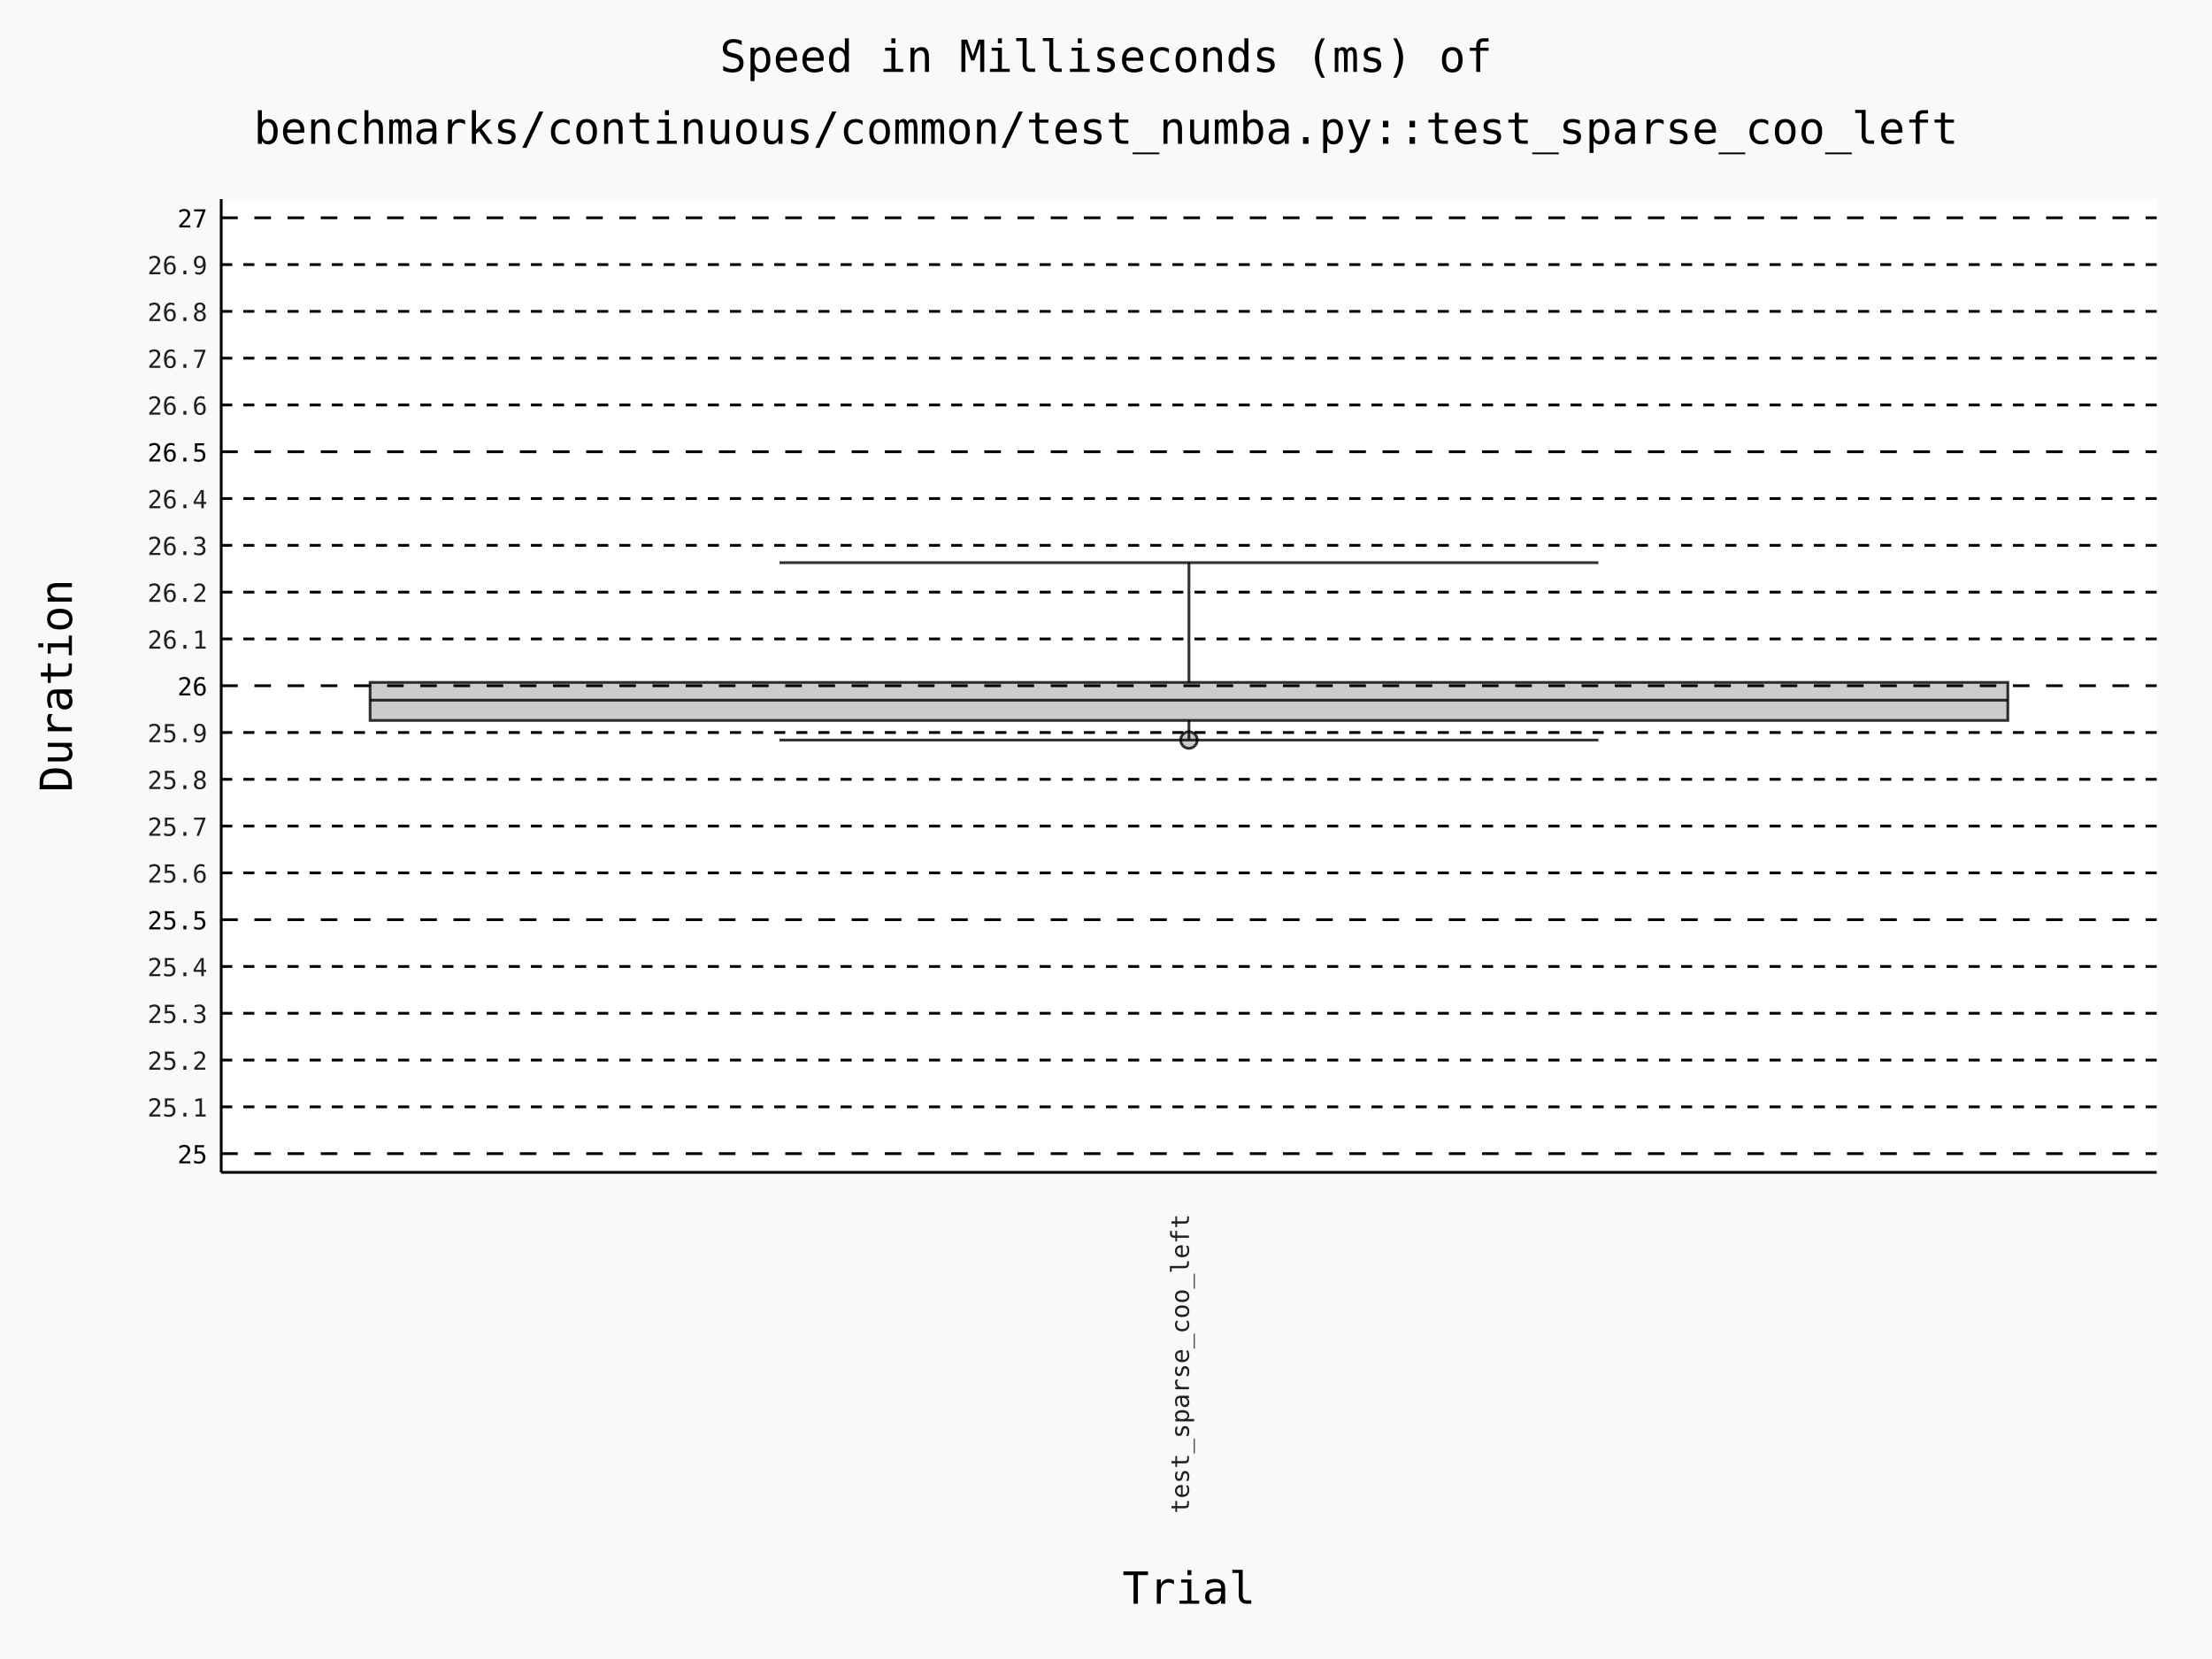
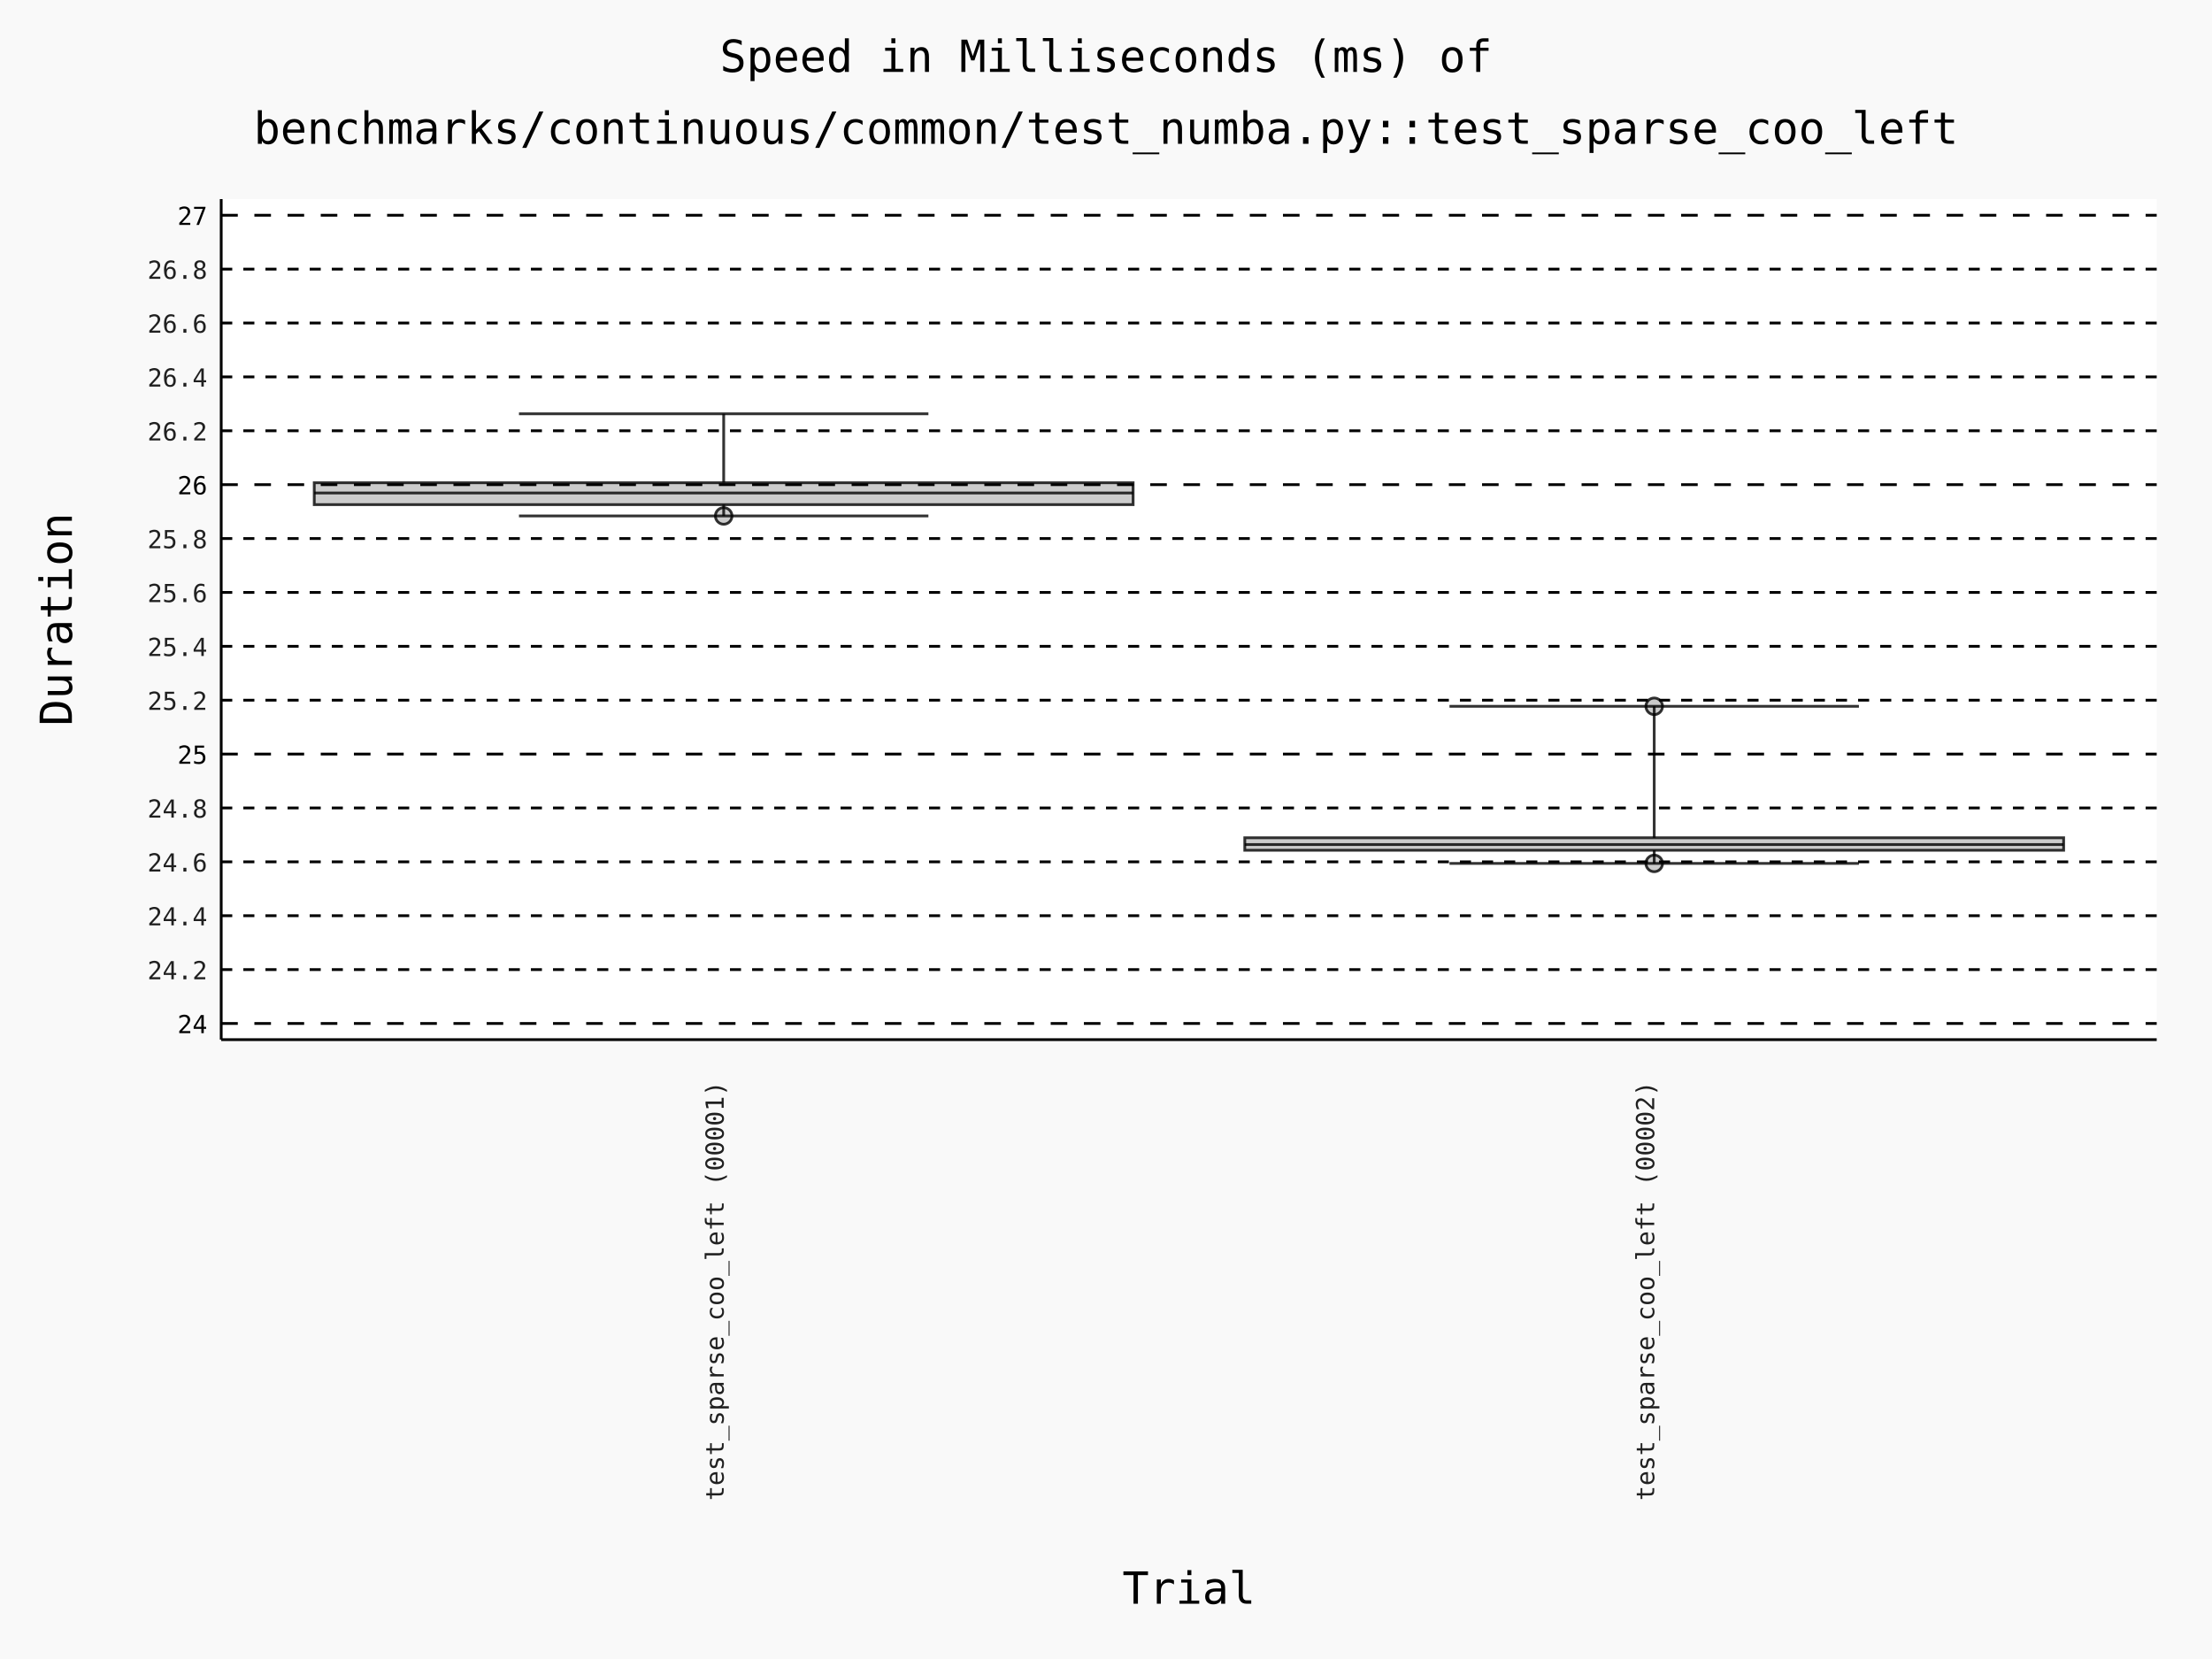
- <svg xmlns="http://www.w3.org/2000/svg" id="chart-57d04a05-7964-420a-b83d-b5ab533daa62" class="pygal-chart" viewBox="0 0 800 600">
+ <svg xmlns="http://www.w3.org/2000/svg" id="chart-39530186-7dd1-4b30-ba86-76fc34360bc7" class="pygal-chart" viewBox="0 0 800 600">
  <defs>
-     <style type="text/css">#chart-57d04a05-7964-420a-b83d-b5ab533daa62{-webkit-user-select:none;-webkit-font-smoothing:antialiased;font-family:Consolas,"Deja Vu Sans Mono","Bitstream Vera Sans Mono","Courier New",monospace}#chart-57d04a05-7964-420a-b83d-b5ab533daa62 .title{font-family:Consolas,"Deja Vu Sans Mono","Bitstream Vera Sans Mono","Courier New",monospace;font-size:16px}#chart-57d04a05-7964-420a-b83d-b5ab533daa62 .legends .legend text{font-family:Consolas,"Deja Vu Sans Mono","Bitstream Vera Sans Mono","Courier New",monospace;font-size:14px}#chart-57d04a05-7964-420a-b83d-b5ab533daa62 .axis text{font-family:Consolas,"Deja Vu Sans Mono","Bitstream Vera Sans Mono","Courier New",monospace;font-size:10px}#chart-57d04a05-7964-420a-b83d-b5ab533daa62 .axis text.major{font-family:Consolas,"Deja Vu Sans Mono","Bitstream Vera Sans Mono","Courier New",monospace;font-size:10px}#chart-57d04a05-7964-420a-b83d-b5ab533daa62 .text-overlay text.value{font-family:Consolas,"Deja Vu Sans Mono","Bitstream Vera Sans Mono","Courier New",monospace;font-size:16px}#chart-57d04a05-7964-420a-b83d-b5ab533daa62 .text-overlay text.label{font-family:Consolas,"Deja Vu Sans Mono","Bitstream Vera Sans Mono","Courier New",monospace;font-size:10px}#chart-57d04a05-7964-420a-b83d-b5ab533daa62 .tooltip{font-family:Consolas,"Deja Vu Sans Mono","Bitstream Vera Sans Mono","Courier New",monospace;font-size:14px}#chart-57d04a05-7964-420a-b83d-b5ab533daa62 text.no_data{font-family:Consolas,"Deja Vu Sans Mono","Bitstream Vera Sans Mono","Courier New",monospace;font-size:64px}
- #chart-57d04a05-7964-420a-b83d-b5ab533daa62{background-color:rgba(249,249,249,1)}#chart-57d04a05-7964-420a-b83d-b5ab533daa62 path,#chart-57d04a05-7964-420a-b83d-b5ab533daa62 line,#chart-57d04a05-7964-420a-b83d-b5ab533daa62 rect,#chart-57d04a05-7964-420a-b83d-b5ab533daa62 circle{-webkit-transition:150ms;-moz-transition:150ms;transition:150ms}#chart-57d04a05-7964-420a-b83d-b5ab533daa62 .graph &gt; .background{fill:rgba(249,249,249,1)}#chart-57d04a05-7964-420a-b83d-b5ab533daa62 .plot &gt; .background{fill:rgba(255,255,255,1)}#chart-57d04a05-7964-420a-b83d-b5ab533daa62 .graph{fill:rgba(0,0,0,.87)}#chart-57d04a05-7964-420a-b83d-b5ab533daa62 text.no_data{fill:rgba(0,0,0,1)}#chart-57d04a05-7964-420a-b83d-b5ab533daa62 .title{fill:rgba(0,0,0,1)}#chart-57d04a05-7964-420a-b83d-b5ab533daa62 .legends .legend text{fill:rgba(0,0,0,.87)}#chart-57d04a05-7964-420a-b83d-b5ab533daa62 .legends .legend:hover text{fill:rgba(0,0,0,1)}#chart-57d04a05-7964-420a-b83d-b5ab533daa62 .axis .line{stroke:rgba(0,0,0,1)}#chart-57d04a05-7964-420a-b83d-b5ab533daa62 .axis .guide.line{stroke:rgba(0,0,0,.54)}#chart-57d04a05-7964-420a-b83d-b5ab533daa62 .axis .major.line{stroke:rgba(0,0,0,.87)}#chart-57d04a05-7964-420a-b83d-b5ab533daa62 .axis text.major{fill:rgba(0,0,0,1)}#chart-57d04a05-7964-420a-b83d-b5ab533daa62 .axis.y .guides:hover .guide.line,#chart-57d04a05-7964-420a-b83d-b5ab533daa62 .line-graph .axis.x .guides:hover .guide.line,#chart-57d04a05-7964-420a-b83d-b5ab533daa62 .stackedline-graph .axis.x .guides:hover .guide.line,#chart-57d04a05-7964-420a-b83d-b5ab533daa62 .xy-graph .axis.x .guides:hover .guide.line{stroke:rgba(0,0,0,1)}#chart-57d04a05-7964-420a-b83d-b5ab533daa62 .axis .guides:hover text{fill:rgba(0,0,0,1)}#chart-57d04a05-7964-420a-b83d-b5ab533daa62 .reactive{fill-opacity:.7;stroke-opacity:.8;stroke-width:1}#chart-57d04a05-7964-420a-b83d-b5ab533daa62 .ci{stroke:rgba(0,0,0,.87)}#chart-57d04a05-7964-420a-b83d-b5ab533daa62 .reactive.active,#chart-57d04a05-7964-420a-b83d-b5ab533daa62 .active .reactive{fill-opacity:.8;stroke-opacity:.9;stroke-width:4}#chart-57d04a05-7964-420a-b83d-b5ab533daa62 .ci .reactive.active{stroke-width:1.5}#chart-57d04a05-7964-420a-b83d-b5ab533daa62 .series text{fill:rgba(0,0,0,1)}#chart-57d04a05-7964-420a-b83d-b5ab533daa62 .tooltip rect{fill:rgba(255,255,255,1);stroke:rgba(0,0,0,1);-webkit-transition:opacity 150ms;-moz-transition:opacity 150ms;transition:opacity 150ms}#chart-57d04a05-7964-420a-b83d-b5ab533daa62 .tooltip .label{fill:rgba(0,0,0,.87)}#chart-57d04a05-7964-420a-b83d-b5ab533daa62 .tooltip .label{fill:rgba(0,0,0,.87)}#chart-57d04a05-7964-420a-b83d-b5ab533daa62 .tooltip .legend{font-size:.8em;fill:rgba(0,0,0,.54)}#chart-57d04a05-7964-420a-b83d-b5ab533daa62 .tooltip .x_label{font-size:.6em;fill:rgba(0,0,0,1)}#chart-57d04a05-7964-420a-b83d-b5ab533daa62 .tooltip .xlink{font-size:.5em;text-decoration:underline}#chart-57d04a05-7964-420a-b83d-b5ab533daa62 .tooltip .value{font-size:1.5em}#chart-57d04a05-7964-420a-b83d-b5ab533daa62 .bound{font-size:.5em}#chart-57d04a05-7964-420a-b83d-b5ab533daa62 .max-value{font-size:.75em;fill:rgba(0,0,0,.54)}#chart-57d04a05-7964-420a-b83d-b5ab533daa62 .map-element{fill:rgba(255,255,255,1);stroke:rgba(0,0,0,.54) !important}#chart-57d04a05-7964-420a-b83d-b5ab533daa62 .map-element .reactive{fill-opacity:inherit;stroke-opacity:inherit}#chart-57d04a05-7964-420a-b83d-b5ab533daa62 .color-0,#chart-57d04a05-7964-420a-b83d-b5ab533daa62 .color-0 a:visited{stroke:#000000;fill:#000000}#chart-57d04a05-7964-420a-b83d-b5ab533daa62 .text-overlay .color-0 text{fill:white}
- #chart-57d04a05-7964-420a-b83d-b5ab533daa62 text.no_data{text-anchor:middle}#chart-57d04a05-7964-420a-b83d-b5ab533daa62 .guide.line{fill:none}#chart-57d04a05-7964-420a-b83d-b5ab533daa62 .centered{text-anchor:middle}#chart-57d04a05-7964-420a-b83d-b5ab533daa62 .title{text-anchor:middle}#chart-57d04a05-7964-420a-b83d-b5ab533daa62 .legends .legend text{fill-opacity:1}#chart-57d04a05-7964-420a-b83d-b5ab533daa62 .axis.x text{text-anchor:middle}#chart-57d04a05-7964-420a-b83d-b5ab533daa62 .axis.x:not(.web) text[transform]{text-anchor:start}#chart-57d04a05-7964-420a-b83d-b5ab533daa62 .axis.x:not(.web) text[transform].backwards{text-anchor:end}#chart-57d04a05-7964-420a-b83d-b5ab533daa62 .axis.y text{text-anchor:end}#chart-57d04a05-7964-420a-b83d-b5ab533daa62 .axis.y text[transform].backwards{text-anchor:start}#chart-57d04a05-7964-420a-b83d-b5ab533daa62 .axis.y2 text{text-anchor:start}#chart-57d04a05-7964-420a-b83d-b5ab533daa62 .axis.y2 text[transform].backwards{text-anchor:end}#chart-57d04a05-7964-420a-b83d-b5ab533daa62 .axis .guide.line{stroke-dasharray:4,4;stroke:black}#chart-57d04a05-7964-420a-b83d-b5ab533daa62 .axis .major.guide.line{stroke-dasharray:6,6;stroke:black}#chart-57d04a05-7964-420a-b83d-b5ab533daa62 .horizontal .axis.y .guide.line,#chart-57d04a05-7964-420a-b83d-b5ab533daa62 .horizontal .axis.y2 .guide.line,#chart-57d04a05-7964-420a-b83d-b5ab533daa62 .vertical .axis.x .guide.line{opacity:0}#chart-57d04a05-7964-420a-b83d-b5ab533daa62 .horizontal .axis.always_show .guide.line,#chart-57d04a05-7964-420a-b83d-b5ab533daa62 .vertical .axis.always_show .guide.line{opacity:1 !important}#chart-57d04a05-7964-420a-b83d-b5ab533daa62 .axis.y .guides:hover .guide.line,#chart-57d04a05-7964-420a-b83d-b5ab533daa62 .axis.y2 .guides:hover .guide.line,#chart-57d04a05-7964-420a-b83d-b5ab533daa62 .axis.x .guides:hover .guide.line{opacity:1}#chart-57d04a05-7964-420a-b83d-b5ab533daa62 .axis .guides:hover text{opacity:1}#chart-57d04a05-7964-420a-b83d-b5ab533daa62 .nofill{fill:none}#chart-57d04a05-7964-420a-b83d-b5ab533daa62 .subtle-fill{fill-opacity:.2}#chart-57d04a05-7964-420a-b83d-b5ab533daa62 .dot{stroke-width:1px;fill-opacity:1;stroke-opacity:1}#chart-57d04a05-7964-420a-b83d-b5ab533daa62 .dot.active{stroke-width:5px}#chart-57d04a05-7964-420a-b83d-b5ab533daa62 .dot.negative{fill:transparent}#chart-57d04a05-7964-420a-b83d-b5ab533daa62 text,#chart-57d04a05-7964-420a-b83d-b5ab533daa62 tspan{stroke:none !important}#chart-57d04a05-7964-420a-b83d-b5ab533daa62 .series text.active{opacity:1}#chart-57d04a05-7964-420a-b83d-b5ab533daa62 .tooltip rect{fill-opacity:.95;stroke-width:.5}#chart-57d04a05-7964-420a-b83d-b5ab533daa62 .tooltip text{fill-opacity:1}#chart-57d04a05-7964-420a-b83d-b5ab533daa62 .showable{visibility:hidden}#chart-57d04a05-7964-420a-b83d-b5ab533daa62 .showable.shown{visibility:visible}#chart-57d04a05-7964-420a-b83d-b5ab533daa62 .gauge-background{fill:rgba(229,229,229,1);stroke:none}#chart-57d04a05-7964-420a-b83d-b5ab533daa62 .bg-lines{stroke:rgba(249,249,249,1);stroke-width:2px}
+     <style type="text/css">#chart-39530186-7dd1-4b30-ba86-76fc34360bc7{-webkit-user-select:none;-webkit-font-smoothing:antialiased;font-family:Consolas,"Deja Vu Sans Mono","Bitstream Vera Sans Mono","Courier New",monospace}#chart-39530186-7dd1-4b30-ba86-76fc34360bc7 .title{font-family:Consolas,"Deja Vu Sans Mono","Bitstream Vera Sans Mono","Courier New",monospace;font-size:16px}#chart-39530186-7dd1-4b30-ba86-76fc34360bc7 .legends .legend text{font-family:Consolas,"Deja Vu Sans Mono","Bitstream Vera Sans Mono","Courier New",monospace;font-size:14px}#chart-39530186-7dd1-4b30-ba86-76fc34360bc7 .axis text{font-family:Consolas,"Deja Vu Sans Mono","Bitstream Vera Sans Mono","Courier New",monospace;font-size:10px}#chart-39530186-7dd1-4b30-ba86-76fc34360bc7 .axis text.major{font-family:Consolas,"Deja Vu Sans Mono","Bitstream Vera Sans Mono","Courier New",monospace;font-size:10px}#chart-39530186-7dd1-4b30-ba86-76fc34360bc7 .text-overlay text.value{font-family:Consolas,"Deja Vu Sans Mono","Bitstream Vera Sans Mono","Courier New",monospace;font-size:16px}#chart-39530186-7dd1-4b30-ba86-76fc34360bc7 .text-overlay text.label{font-family:Consolas,"Deja Vu Sans Mono","Bitstream Vera Sans Mono","Courier New",monospace;font-size:10px}#chart-39530186-7dd1-4b30-ba86-76fc34360bc7 .tooltip{font-family:Consolas,"Deja Vu Sans Mono","Bitstream Vera Sans Mono","Courier New",monospace;font-size:14px}#chart-39530186-7dd1-4b30-ba86-76fc34360bc7 text.no_data{font-family:Consolas,"Deja Vu Sans Mono","Bitstream Vera Sans Mono","Courier New",monospace;font-size:64px}
+ #chart-39530186-7dd1-4b30-ba86-76fc34360bc7{background-color:rgba(249,249,249,1)}#chart-39530186-7dd1-4b30-ba86-76fc34360bc7 path,#chart-39530186-7dd1-4b30-ba86-76fc34360bc7 line,#chart-39530186-7dd1-4b30-ba86-76fc34360bc7 rect,#chart-39530186-7dd1-4b30-ba86-76fc34360bc7 circle{-webkit-transition:150ms;-moz-transition:150ms;transition:150ms}#chart-39530186-7dd1-4b30-ba86-76fc34360bc7 .graph &gt; .background{fill:rgba(249,249,249,1)}#chart-39530186-7dd1-4b30-ba86-76fc34360bc7 .plot &gt; .background{fill:rgba(255,255,255,1)}#chart-39530186-7dd1-4b30-ba86-76fc34360bc7 .graph{fill:rgba(0,0,0,.87)}#chart-39530186-7dd1-4b30-ba86-76fc34360bc7 text.no_data{fill:rgba(0,0,0,1)}#chart-39530186-7dd1-4b30-ba86-76fc34360bc7 .title{fill:rgba(0,0,0,1)}#chart-39530186-7dd1-4b30-ba86-76fc34360bc7 .legends .legend text{fill:rgba(0,0,0,.87)}#chart-39530186-7dd1-4b30-ba86-76fc34360bc7 .legends .legend:hover text{fill:rgba(0,0,0,1)}#chart-39530186-7dd1-4b30-ba86-76fc34360bc7 .axis .line{stroke:rgba(0,0,0,1)}#chart-39530186-7dd1-4b30-ba86-76fc34360bc7 .axis .guide.line{stroke:rgba(0,0,0,.54)}#chart-39530186-7dd1-4b30-ba86-76fc34360bc7 .axis .major.line{stroke:rgba(0,0,0,.87)}#chart-39530186-7dd1-4b30-ba86-76fc34360bc7 .axis text.major{fill:rgba(0,0,0,1)}#chart-39530186-7dd1-4b30-ba86-76fc34360bc7 .axis.y .guides:hover .guide.line,#chart-39530186-7dd1-4b30-ba86-76fc34360bc7 .line-graph .axis.x .guides:hover .guide.line,#chart-39530186-7dd1-4b30-ba86-76fc34360bc7 .stackedline-graph .axis.x .guides:hover .guide.line,#chart-39530186-7dd1-4b30-ba86-76fc34360bc7 .xy-graph .axis.x .guides:hover .guide.line{stroke:rgba(0,0,0,1)}#chart-39530186-7dd1-4b30-ba86-76fc34360bc7 .axis .guides:hover text{fill:rgba(0,0,0,1)}#chart-39530186-7dd1-4b30-ba86-76fc34360bc7 .reactive{fill-opacity:.7;stroke-opacity:.8;stroke-width:1}#chart-39530186-7dd1-4b30-ba86-76fc34360bc7 .ci{stroke:rgba(0,0,0,.87)}#chart-39530186-7dd1-4b30-ba86-76fc34360bc7 .reactive.active,#chart-39530186-7dd1-4b30-ba86-76fc34360bc7 .active .reactive{fill-opacity:.8;stroke-opacity:.9;stroke-width:4}#chart-39530186-7dd1-4b30-ba86-76fc34360bc7 .ci .reactive.active{stroke-width:1.5}#chart-39530186-7dd1-4b30-ba86-76fc34360bc7 .series text{fill:rgba(0,0,0,1)}#chart-39530186-7dd1-4b30-ba86-76fc34360bc7 .tooltip rect{fill:rgba(255,255,255,1);stroke:rgba(0,0,0,1);-webkit-transition:opacity 150ms;-moz-transition:opacity 150ms;transition:opacity 150ms}#chart-39530186-7dd1-4b30-ba86-76fc34360bc7 .tooltip .label{fill:rgba(0,0,0,.87)}#chart-39530186-7dd1-4b30-ba86-76fc34360bc7 .tooltip .label{fill:rgba(0,0,0,.87)}#chart-39530186-7dd1-4b30-ba86-76fc34360bc7 .tooltip .legend{font-size:.8em;fill:rgba(0,0,0,.54)}#chart-39530186-7dd1-4b30-ba86-76fc34360bc7 .tooltip .x_label{font-size:.6em;fill:rgba(0,0,0,1)}#chart-39530186-7dd1-4b30-ba86-76fc34360bc7 .tooltip .xlink{font-size:.5em;text-decoration:underline}#chart-39530186-7dd1-4b30-ba86-76fc34360bc7 .tooltip .value{font-size:1.5em}#chart-39530186-7dd1-4b30-ba86-76fc34360bc7 .bound{font-size:.5em}#chart-39530186-7dd1-4b30-ba86-76fc34360bc7 .max-value{font-size:.75em;fill:rgba(0,0,0,.54)}#chart-39530186-7dd1-4b30-ba86-76fc34360bc7 .map-element{fill:rgba(255,255,255,1);stroke:rgba(0,0,0,.54) !important}#chart-39530186-7dd1-4b30-ba86-76fc34360bc7 .map-element .reactive{fill-opacity:inherit;stroke-opacity:inherit}#chart-39530186-7dd1-4b30-ba86-76fc34360bc7 .color-0,#chart-39530186-7dd1-4b30-ba86-76fc34360bc7 .color-0 a:visited{stroke:#000000;fill:#000000}#chart-39530186-7dd1-4b30-ba86-76fc34360bc7 .color-1,#chart-39530186-7dd1-4b30-ba86-76fc34360bc7 .color-1 a:visited{stroke:#000000;fill:#000000}#chart-39530186-7dd1-4b30-ba86-76fc34360bc7 .text-overlay .color-0 text{fill:white}#chart-39530186-7dd1-4b30-ba86-76fc34360bc7 .text-overlay .color-1 text{fill:white}
+ #chart-39530186-7dd1-4b30-ba86-76fc34360bc7 text.no_data{text-anchor:middle}#chart-39530186-7dd1-4b30-ba86-76fc34360bc7 .guide.line{fill:none}#chart-39530186-7dd1-4b30-ba86-76fc34360bc7 .centered{text-anchor:middle}#chart-39530186-7dd1-4b30-ba86-76fc34360bc7 .title{text-anchor:middle}#chart-39530186-7dd1-4b30-ba86-76fc34360bc7 .legends .legend text{fill-opacity:1}#chart-39530186-7dd1-4b30-ba86-76fc34360bc7 .axis.x text{text-anchor:middle}#chart-39530186-7dd1-4b30-ba86-76fc34360bc7 .axis.x:not(.web) text[transform]{text-anchor:start}#chart-39530186-7dd1-4b30-ba86-76fc34360bc7 .axis.x:not(.web) text[transform].backwards{text-anchor:end}#chart-39530186-7dd1-4b30-ba86-76fc34360bc7 .axis.y text{text-anchor:end}#chart-39530186-7dd1-4b30-ba86-76fc34360bc7 .axis.y text[transform].backwards{text-anchor:start}#chart-39530186-7dd1-4b30-ba86-76fc34360bc7 .axis.y2 text{text-anchor:start}#chart-39530186-7dd1-4b30-ba86-76fc34360bc7 .axis.y2 text[transform].backwards{text-anchor:end}#chart-39530186-7dd1-4b30-ba86-76fc34360bc7 .axis .guide.line{stroke-dasharray:4,4;stroke:black}#chart-39530186-7dd1-4b30-ba86-76fc34360bc7 .axis .major.guide.line{stroke-dasharray:6,6;stroke:black}#chart-39530186-7dd1-4b30-ba86-76fc34360bc7 .horizontal .axis.y .guide.line,#chart-39530186-7dd1-4b30-ba86-76fc34360bc7 .horizontal .axis.y2 .guide.line,#chart-39530186-7dd1-4b30-ba86-76fc34360bc7 .vertical .axis.x .guide.line{opacity:0}#chart-39530186-7dd1-4b30-ba86-76fc34360bc7 .horizontal .axis.always_show .guide.line,#chart-39530186-7dd1-4b30-ba86-76fc34360bc7 .vertical .axis.always_show .guide.line{opacity:1 !important}#chart-39530186-7dd1-4b30-ba86-76fc34360bc7 .axis.y .guides:hover .guide.line,#chart-39530186-7dd1-4b30-ba86-76fc34360bc7 .axis.y2 .guides:hover .guide.line,#chart-39530186-7dd1-4b30-ba86-76fc34360bc7 .axis.x .guides:hover .guide.line{opacity:1}#chart-39530186-7dd1-4b30-ba86-76fc34360bc7 .axis .guides:hover text{opacity:1}#chart-39530186-7dd1-4b30-ba86-76fc34360bc7 .nofill{fill:none}#chart-39530186-7dd1-4b30-ba86-76fc34360bc7 .subtle-fill{fill-opacity:.2}#chart-39530186-7dd1-4b30-ba86-76fc34360bc7 .dot{stroke-width:1px;fill-opacity:1;stroke-opacity:1}#chart-39530186-7dd1-4b30-ba86-76fc34360bc7 .dot.active{stroke-width:5px}#chart-39530186-7dd1-4b30-ba86-76fc34360bc7 .dot.negative{fill:transparent}#chart-39530186-7dd1-4b30-ba86-76fc34360bc7 text,#chart-39530186-7dd1-4b30-ba86-76fc34360bc7 tspan{stroke:none !important}#chart-39530186-7dd1-4b30-ba86-76fc34360bc7 .series text.active{opacity:1}#chart-39530186-7dd1-4b30-ba86-76fc34360bc7 .tooltip rect{fill-opacity:.95;stroke-width:.5}#chart-39530186-7dd1-4b30-ba86-76fc34360bc7 .tooltip text{fill-opacity:1}#chart-39530186-7dd1-4b30-ba86-76fc34360bc7 .showable{visibility:hidden}#chart-39530186-7dd1-4b30-ba86-76fc34360bc7 .showable.shown{visibility:visible}#chart-39530186-7dd1-4b30-ba86-76fc34360bc7 .gauge-background{fill:rgba(229,229,229,1);stroke:none}#chart-39530186-7dd1-4b30-ba86-76fc34360bc7 .bg-lines{stroke:rgba(249,249,249,1);stroke-width:2px}
.tooltip .value{font-size:1em !important}.axis text{font-size:9px !important}</style>
  </defs>
  <g class="graph custombox-graph vertical">
    <rect x="0" y="0" width="800" height="600" class="background" />
    <g transform="translate(80, 72)" class="plot">
-       <rect x="0" y="0" width="700.0" height="352.0" class="background" />
+       <rect x="0" y="0" width="700.0" height="304.0" class="background" />
      <g class="axis y always_show">
-         <path d="M0 352 h700" class="line" />
+         <path d="M0 304 h700" class="line" />
        <g class="guides">
-           <path d="M0 345.231 h700" class="major guide line" />
-           <text x="-5" y="348.731" class="major">25</text>
+           <path d="M0 298.154 h700" class="major guide line" />
+           <text x="-5" y="301.654" class="major">24</text>
        </g>
        <g class="guides">
-           <path d="M0 328.308 h700" class="guide line" />
-           <text x="-5" y="331.808" class="">25.1</text>
+           <path d="M0 278.667 h700" class="guide line" />
+           <text x="-5" y="282.167" class="">24.2</text>
        </g>
        <g class="guides">
-           <path d="M0 311.385 h700" class="guide line" />
-           <text x="-5" y="314.885" class="">25.2</text>
+           <path d="M0 259.179 h700" class="guide line" />
+           <text x="-5" y="262.679" class="">24.4</text>
        </g>
        <g class="guides">
-           <path d="M0 294.462 h700" class="guide line" />
-           <text x="-5" y="297.962" class="">25.3</text>
+           <path d="M0 239.692 h700" class="guide line" />
+           <text x="-5" y="243.192" class="">24.6</text>
        </g>
        <g class="guides">
-           <path d="M0 277.538 h700" class="guide line" />
-           <text x="-5" y="281.038" class="">25.4</text>
+           <path d="M0 220.205 h700" class="guide line" />
+           <text x="-5" y="223.705" class="">24.8</text>
        </g>
        <g class="guides">
-           <path d="M0 260.615 h700" class="major guide line" />
-           <text x="-5" y="264.115" class="major">25.5</text>
+           <path d="M0 200.718 h700" class="major guide line" />
+           <text x="-5" y="204.218" class="major">25</text>
        </g>
        <g class="guides">
-           <path d="M0 243.692 h700" class="guide line" />
-           <text x="-5" y="247.192" class="">25.6</text>
+           <path d="M0 181.231 h700" class="guide line" />
+           <text x="-5" y="184.731" class="">25.2</text>
        </g>
        <g class="guides">
-           <path d="M0 226.769 h700" class="guide line" />
-           <text x="-5" y="230.269" class="">25.7</text>
+           <path d="M0 161.744 h700" class="guide line" />
+           <text x="-5" y="165.244" class="">25.4</text>
        </g>
        <g class="guides">
-           <path d="M0 209.846 h700" class="guide line" />
-           <text x="-5" y="213.346" class="">25.8</text>
+           <path d="M0 142.256 h700" class="guide line" />
+           <text x="-5" y="145.756" class="">25.6</text>
        </g>
        <g class="guides">
-           <path d="M0 192.923 h700" class="guide line" />
-           <text x="-5" y="196.423" class="">25.9</text>
+           <path d="M0 122.769 h700" class="guide line" />
+           <text x="-5" y="126.269" class="">25.8</text>
        </g>
        <g class="guides">
-           <path d="M0 176 h700" class="major guide line" />
-           <text x="-5" y="179.5" class="major">26</text>
+           <path d="M0 103.282 h700" class="major guide line" />
+           <text x="-5" y="106.782" class="major">26</text>
        </g>
        <g class="guides">
-           <path d="M0 159.077 h700" class="guide line" />
-           <text x="-5" y="162.577" class="">26.1</text>
+           <path d="M0 83.795 h700" class="guide line" />
+           <text x="-5" y="87.295" class="">26.2</text>
        </g>
        <g class="guides">
-           <path d="M0 142.154 h700" class="guide line" />
-           <text x="-5" y="145.654" class="">26.2</text>
+           <path d="M0 64.308 h700" class="guide line" />
+           <text x="-5" y="67.808" class="">26.4</text>
        </g>
        <g class="guides">
-           <path d="M0 125.231 h700" class="guide line" />
-           <text x="-5" y="128.731" class="">26.3</text>
+           <path d="M0 44.821 h700" class="guide line" />
+           <text x="-5" y="48.321" class="">26.6</text>
        </g>
        <g class="guides">
-           <path d="M0 108.308 h700" class="guide line" />
-           <text x="-5" y="111.808" class="">26.4</text>
+           <path d="M0 25.333 h700" class="guide line" />
+           <text x="-5" y="28.833" class="">26.8</text>
        </g>
        <g class="guides">
-           <path d="M0 91.385 h700" class="major guide line" />
-           <text x="-5" y="94.885" class="major">26.5</text>
-         </g>
-         <g class="guides">
-           <path d="M0 74.462 h700" class="guide line" />
-           <text x="-5" y="77.962" class="">26.6</text>
-         </g>
-         <g class="guides">
-           <path d="M0 57.538 h700" class="guide line" />
-           <text x="-5" y="61.038" class="">26.7</text>
-         </g>
-         <g class="guides">
-           <path d="M0 40.615 h700" class="guide line" />
-           <text x="-5" y="44.115" class="">26.8</text>
-         </g>
-         <g class="guides">
-           <path d="M0 23.692 h700" class="guide line" />
-           <text x="-5" y="27.192" class="">26.9</text>
-         </g>
-         <g class="guides">
-           <path d="M0 6.769 h700" class="major guide line" />
-           <text x="-5" y="10.269" class="major">27</text>
+           <path d="M0 5.846 h700" class="major guide line" />
+           <text x="-5" y="9.346" class="major">27</text>
        </g>
      </g>
      <g class="axis x">
-         <path d="M0 0 v352" class="line" />
+         <path d="M0 0 v304" class="line" />
        <g class="guides">
-           <path d="M350 0 v352" class="guide line" />
-           <text x="350.0" y="367.0" class="backwards" transform="rotate(270 350 367)">test_sparse_coo_left</text>
+           <path d="M181.731 0 v304" class="guide line" />
+           <text x="181.731" y="319.0" class="backwards" transform="rotate(270 181.7308 319)">test_sparse_coo_left (00001)</text>
+         </g>
+         <g class="guides">
+           <path d="M518.269 0 v304" class="guide line" />
+           <text x="518.269" y="319.0" class="backwards" transform="rotate(270 518.2692 319)">test_sparse_coo_left (00002)</text>
        </g>
      </g>
      <g class="series serie-0 color-0">
        <g class="boxes">
          <g class="box">
-             <path stroke-width="3" d="M201.923 195.65 L498.077 195.65" class="reactive tooltip-trigger" />
-             <path stroke-width="3" d="M53.846 181.233 L646.154 181.233" class="reactive tooltip-trigger" />
-             <path stroke-width="3" d="M201.923 131.495 L498.077 131.495" class="reactive tooltip-trigger" />
-             <path stroke-width="2" d="M350 195.65 L350 188.55" class="reactive tooltip-trigger" />
-             <path stroke-width="2" d="M350 131.495 L350 174.802" class="reactive tooltip-trigger" />
-             <rect x="53.846" y="174.802" height="13.749" width="592.308" class="subtle-fill reactive tooltip-trigger" />
-             <circle cx="350" cy="195.65" r="3" class="subtle-fill reactive tooltip-trigger" />
-             <circle cx="350" cy="-201.533" r="3" class="subtle-fill reactive tooltip-trigger" />
+             <path stroke-width="3" d="M107.692 114.596 L255.769 114.596" class="reactive tooltip-trigger" />
+             <path stroke-width="3" d="M33.654 106.295 L329.808 106.295" class="reactive tooltip-trigger" />
+             <path stroke-width="3" d="M107.692 77.658 L255.769 77.658" class="reactive tooltip-trigger" />
+             <path stroke-width="2" d="M181.731 114.596 L181.731 110.508" class="reactive tooltip-trigger" />
+             <path stroke-width="2" d="M181.731 77.658 L181.731 102.592" class="reactive tooltip-trigger" />
+             <rect x="33.654" y="102.592" height="7.916" width="296.154" class="subtle-fill reactive tooltip-trigger" />
+             <circle cx="181.731" cy="114.596" r="3" class="subtle-fill reactive tooltip-trigger" />
+             <circle cx="181.731" cy="-114.086" r="3" class="subtle-fill reactive tooltip-trigger" />
+           </g>
+         </g>
+       </g>
+       <g class="series serie-1 color-1">
+         <g class="boxes">
+           <g class="box">
+             <path stroke-width="3" d="M444.231 240.265 L592.308 240.265" class="reactive tooltip-trigger" />
+             <path stroke-width="3" d="M370.192 233.443 L666.346 233.443" class="reactive tooltip-trigger" />
+             <path stroke-width="3" d="M444.231 183.444 L592.308 183.444" class="reactive tooltip-trigger" />
+             <path stroke-width="2" d="M518.269 240.265 L518.269 235.507" class="reactive tooltip-trigger" />
+             <path stroke-width="2" d="M518.269 183.444 L518.269 230.985" class="reactive tooltip-trigger" />
+             <rect x="370.192" y="230.985" height="4.522" width="296.154" class="subtle-fill reactive tooltip-trigger" />
+             <circle cx="518.269" cy="240.265" r="3" class="subtle-fill reactive tooltip-trigger" />
+             <circle cx="518.269" cy="183.444" r="3" class="subtle-fill reactive tooltip-trigger" />
          </g>
        </g>
      </g>
    </g>
    <g class="titles">
      <text x="400.0" y="26" class="title plot_title">Speed in Milliseconds (ms) of</text>
      <text x="400.0" y="52" class="title plot_title">benchmarks/continuous/common/test_numba.py::test_sparse_coo_left</text>
      <text x="430.0" y="580.0" class="title">Trial</text>
-       <text x="0" y="274.0" class="title" transform="rotate(-90 0 248)">Duration</text>
+       <text x="0" y="250.0" class="title" transform="rotate(-90 0 224)">Duration</text>
    </g>
    <g transform="translate(80, 72)" class="plot overlay">
      <g class="series serie-0 color-0" />
+       <g class="series serie-1 color-1" />
    </g>
    <g transform="translate(80, 72)" class="plot text-overlay">
      <g class="series serie-0 color-0" />
+       <g class="series serie-1 color-1" />
    </g>
    <g transform="translate(80, 72)" class="plot tooltip-overlay">
      <g transform="translate(0 0)" style="opacity: 0" class="tooltip">
        <rect rx="0" ry="0" width="0" height="0" class="tooltip-box" />
        <g class="text" />
      </g>
    </g>
  </g>
</svg>
